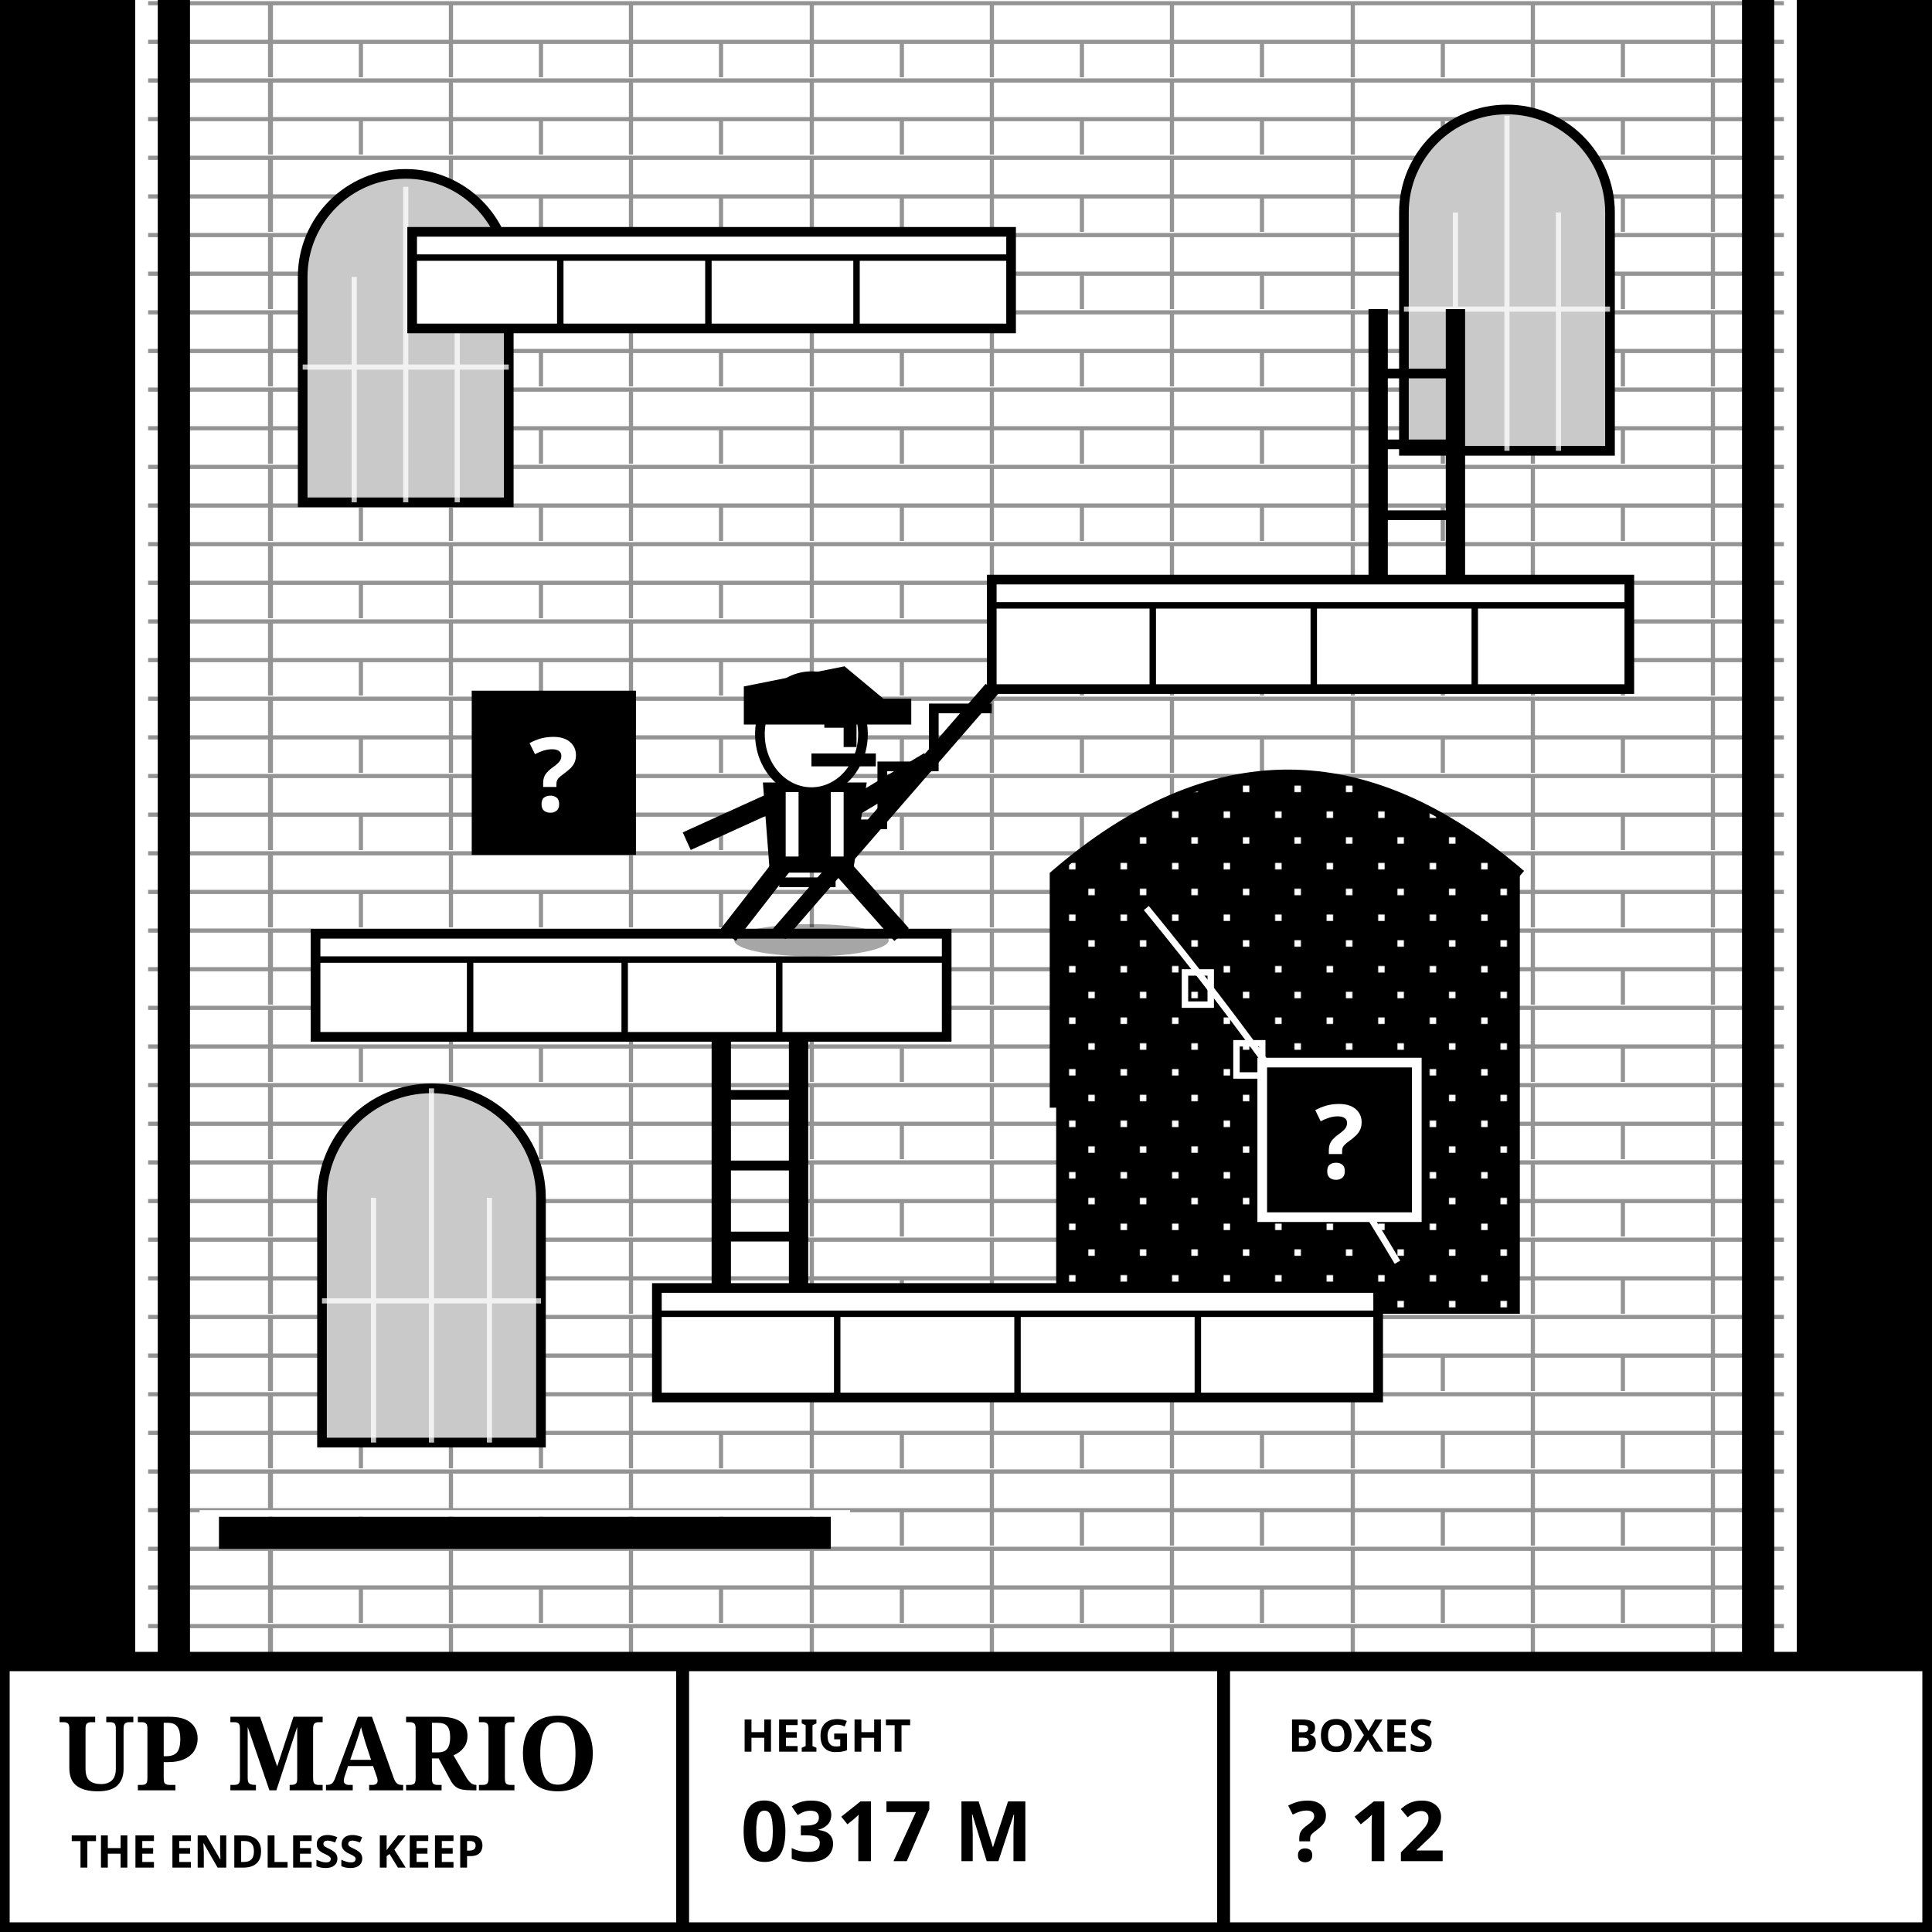
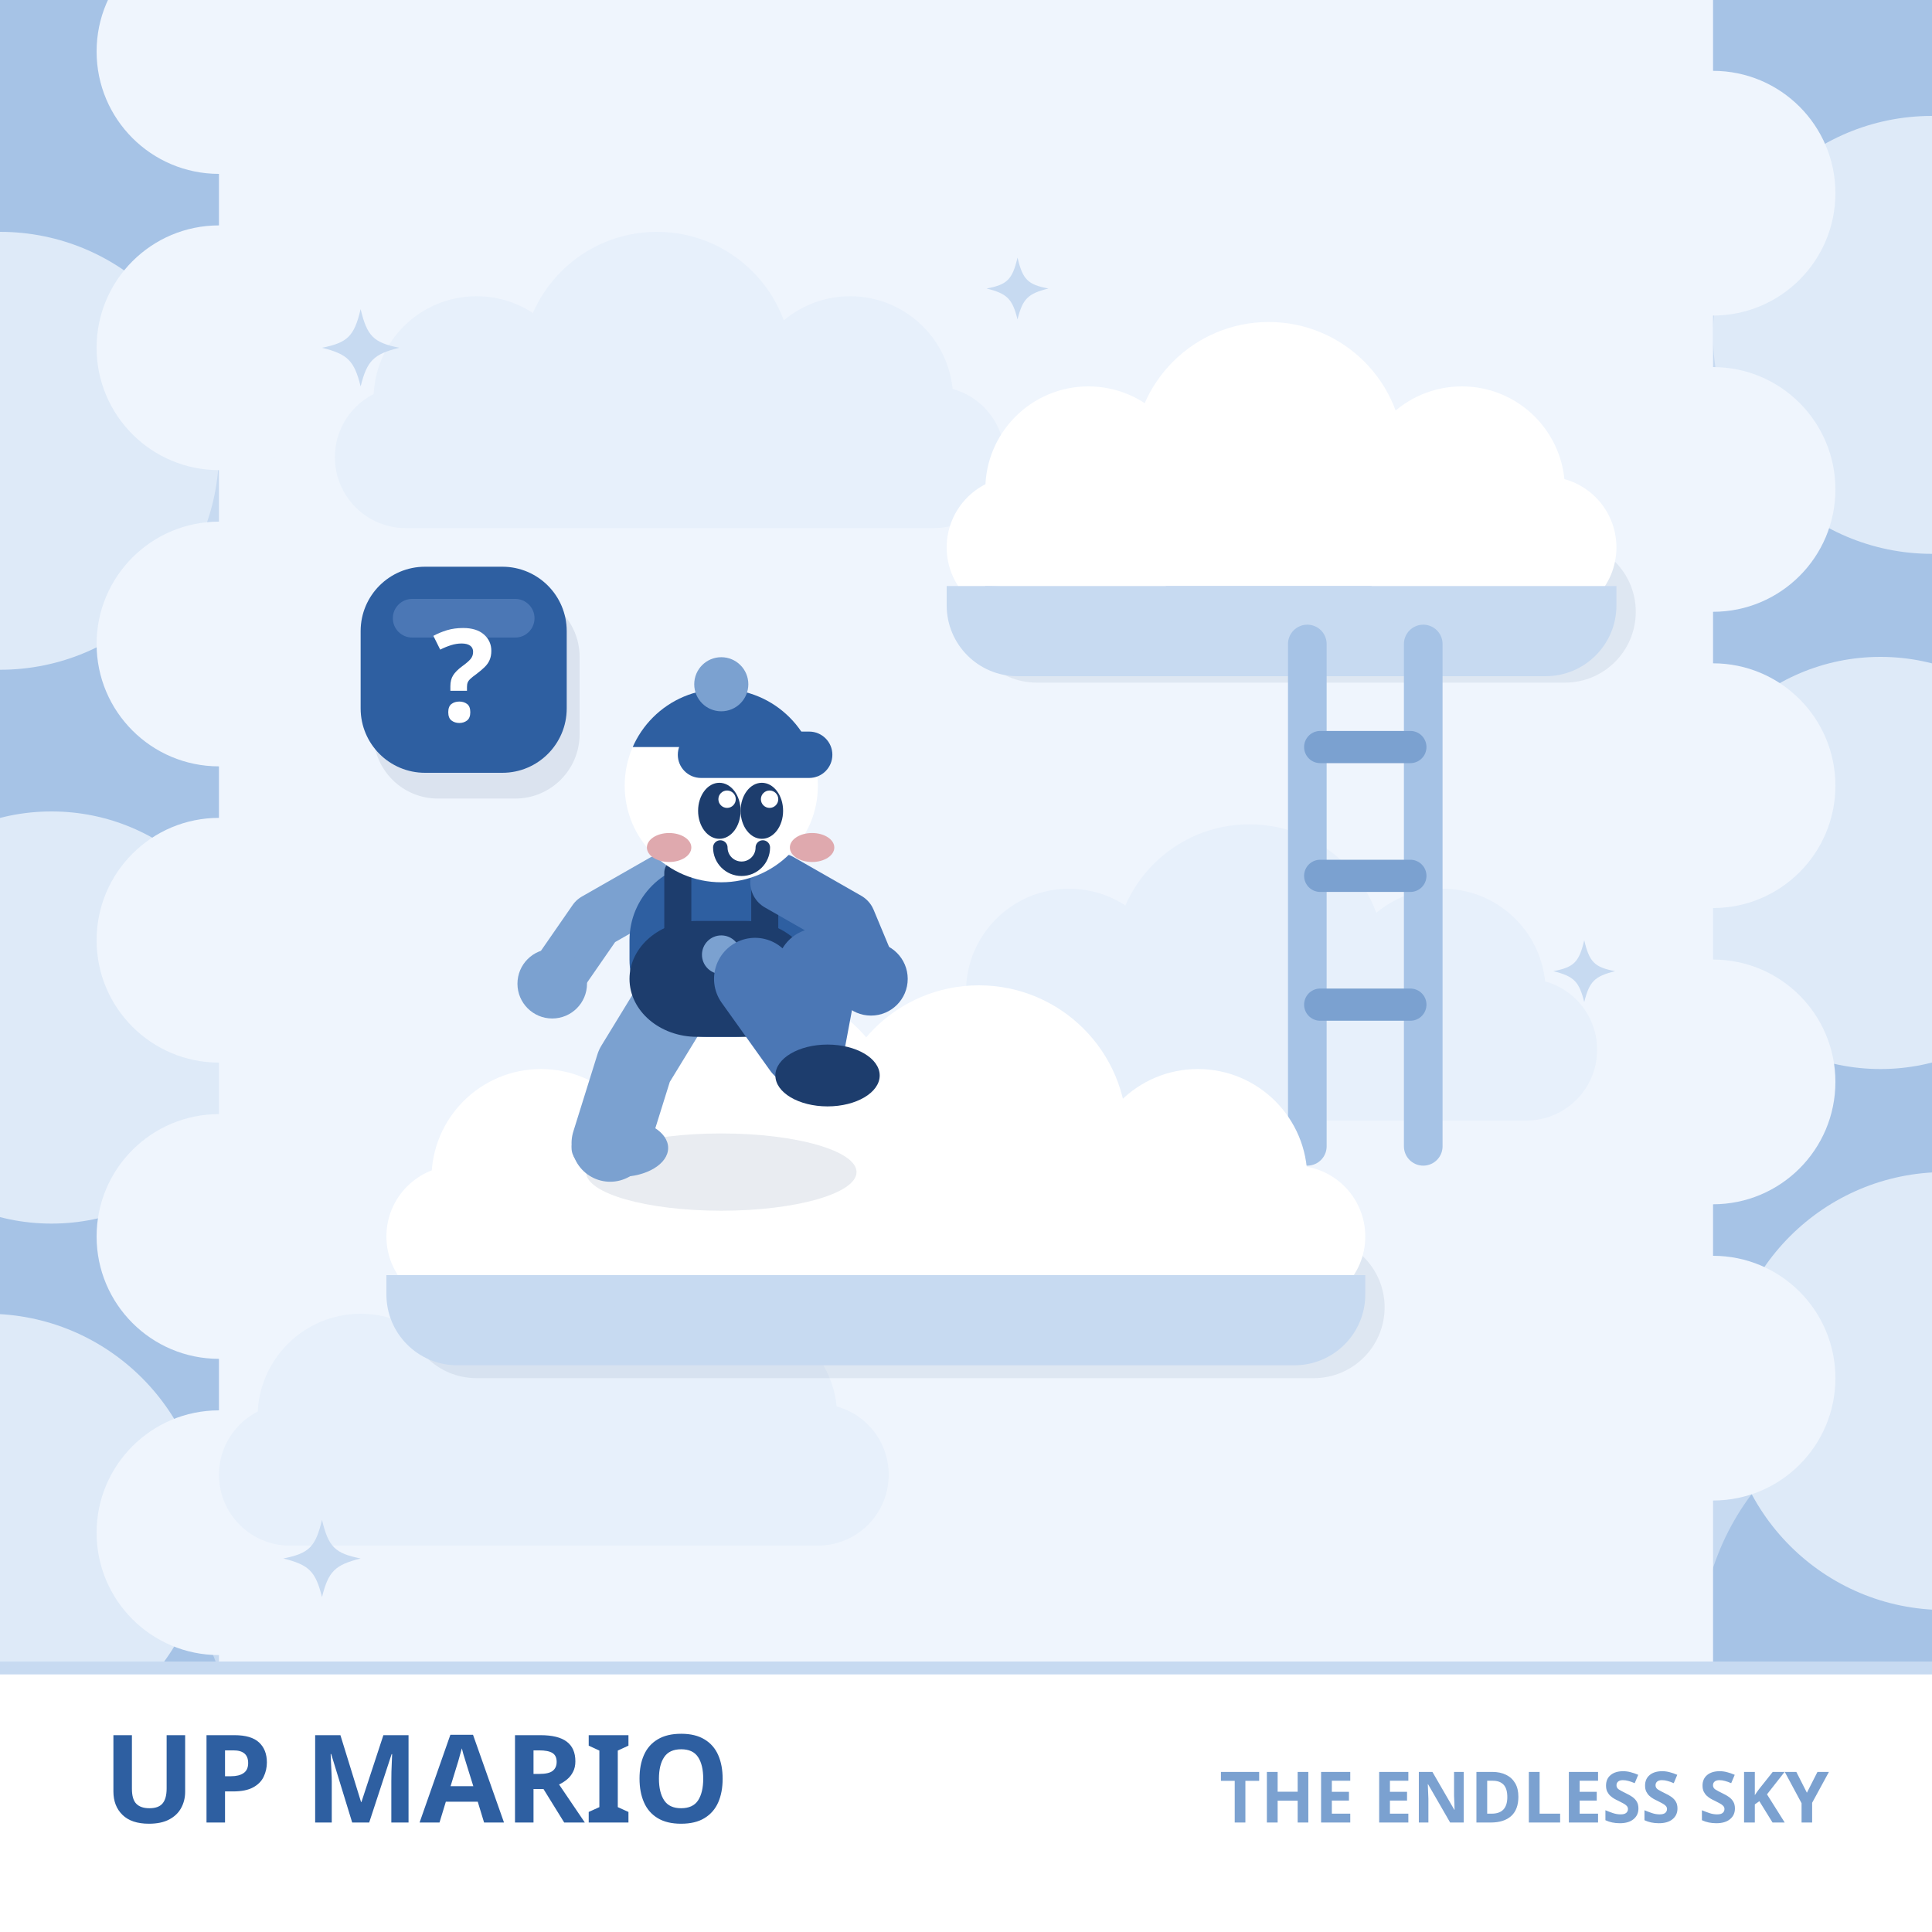
- <svg xmlns="http://www.w3.org/2000/svg" viewBox="0 0 300 300" role="img" aria-label="Up Mario castle thumbnail">
+ <svg xmlns="http://www.w3.org/2000/svg" viewBox="0 0 300 300" role="img" aria-label="Up Mario thumbnail: a small round climber running along a cloud below a ladder">
  <defs>
-     <pattern id="brick" width="28" height="12" patternUnits="userSpaceOnUse">
-       <path d="M0 .5h28M14 .5v12M0 6.5h28M0 6.5v6M28 6.5v6" fill="none" stroke="#000" stroke-width=".65" opacity=".42" />
-     </pattern>
-     <pattern id="stars" width="8" height="8" patternUnits="userSpaceOnUse">
-       <rect x="1" y="2" width="1" height="1" fill="#fff" />
-       <rect x="6" y="6" width="1" height="1" fill="#fff" />
-     </pattern>
+     <clipPath id="head" clipPathUnits="userSpaceOnUse">
+       <circle cx="0" cy="0" r="10" />
+     </clipPath>
+     <g id="cloud-s">
+       <rect x="-52" y="2" width="104" height="22" rx="11" />
+       <circle cx="-30" cy="4" r="16" />
+       <circle cx="-2" cy="-1" r="21" />
+       <circle cx="28" cy="4" r="16" />
+     </g>
+     <g id="cloud-l">
+       <rect x="-76" y="2" width="152" height="22" rx="11" />
+       <circle cx="-52" cy="4" r="17" />
+       <circle cx="-19" cy="-3" r="23" />
+       <circle cx="16" cy="-3" r="23" />
+       <circle cx="50" cy="4" r="17" />
+     </g>
  </defs>
-   <rect width="300" height="300" fill="#000" />
-   <rect x="22" width="256" height="258" fill="#fff" />
-   <rect x="22" width="256" height="258" fill="url(#brick)" />
-   <path d="M22 0v258M278 0v258" stroke="#fff" stroke-width="2" />
-   <path d="M27 0v258M273 0v258" stroke="#000" stroke-width="5" />
-   <g fill="#c9c9c9" stroke="#000" stroke-width="1.5">
-     <path d="M47 78V43a16 16 0 0 1 32 0v35z" />
-     <path d="M218 70V33a16 16 0 0 1 32 0v37z" />
-     <path d="M50 224v-38a17 17 0 0 1 34 0v38z" />
+   <rect width="300" height="300" fill="#C7DAF1" />
+   <g fill="#A6C3E6">
+     <circle cx="6" cy="30" r="38" />
+     <circle cx="-2" cy="114" r="42" />
+     <circle cx="4" cy="200" r="36" />
+     <circle cx="-4" cy="272" r="40" />
+     <circle cx="294" cy="12" r="36" />
+     <circle cx="302" cy="94" r="42" />
+     <circle cx="296" cy="176" r="38" />
+     <circle cx="304" cy="256" r="40" />
  </g>
-   <g stroke="#fff" stroke-width=".8" opacity=".75">
-     <path d="M55 43v35M63 29v49M71 43v35M47 57h32" />
-     <path d="M226 33v37M234 18v52M242 33v37M218 48h32" />
-     <path d="M58 186v38M67 169v55M76 186v38M50 202h34" />
+   <g fill="#DEEAF8">
+     <circle cx="0" cy="70" r="34" />
+     <circle cx="8" cy="158" r="32" />
+     <circle cx="-2" cy="238" r="34" />
+     <circle cx="300" cy="52" r="34" />
+     <circle cx="292" cy="134" r="32" />
+     <circle cx="302" cy="216" r="34" />
  </g>
-   <path d="M164 172v-36q36-31 72 0v68h-72z" fill="#000" />
-   <path d="M164 172v-36q36-31 72 0" fill="none" stroke="#000" stroke-width="2" />
-   <path d="M164 172v32h72v-68q-36-31-72 0z" fill="url(#stars)" />
-   <path d="M178 141q23 28 39 55" fill="none" stroke="#fff" stroke-width="1" />
-   <g fill="none" stroke="#fff" stroke-width="1">
-     <rect x="184" y="151" width="4" height="5" />
-     <rect x="192" y="162" width="4" height="5" />
-     <rect x="201" y="174" width="4" height="5" />
+   <rect x="34" width="232" height="300" fill="#EFF5FD" />
+   <g fill="#EFF5FD">
+     <circle cx="34" cy="8" r="19" />
+     <circle cx="34" cy="54" r="19" />
+     <circle cx="34" cy="100" r="19" />
+     <circle cx="34" cy="146" r="19" />
+     <circle cx="34" cy="192" r="19" />
+     <circle cx="34" cy="238" r="19" />
+     <circle cx="266" cy="30" r="19" />
+     <circle cx="266" cy="76" r="19" />
+     <circle cx="266" cy="122" r="19" />
+     <circle cx="266" cy="168" r="19" />
+     <circle cx="266" cy="214" r="19" />
  </g>
-   <g stroke="#000">
-     <path d="M34 238h95" stroke-width="5" />
-     <path d="M31 235h101" stroke="#fff" stroke-width="1" />
-     <rect x="102" y="200" width="112" height="17" fill="#fff" stroke-width="1.5" />
-     <path d="M102 204h112M130 204v13M158 204v13M186 204v13" fill="none" />
-     <rect x="49" y="145" width="98" height="16" fill="#fff" stroke-width="1.5" />
-     <path d="M49 149h98M73 149v12M97 149v12M121 149v12" fill="none" />
-     <rect x="154" y="90" width="99" height="17" fill="#fff" stroke-width="1.5" />
-     <path d="M154 94h99M179 94v13M204 94v13M229 94v13" fill="none" />
-     <rect x="64" y="36" width="93" height="15" fill="#fff" stroke-width="1.5" />
-     <path d="M64 40h93M87 40v11M110 40v11M133 40v11" fill="none" />
+   <g fill="#E7F0FB">
+     <use href="#cloud-s" x="104" y="58" />
+     <use href="#cloud-s" x="196" y="150" />
+     <use href="#cloud-s" x="86" y="216" />
  </g>
-   <g fill="none" stroke="#000">
-     <path d="M121 145l33-38" stroke-width="2.5" />
-     <path d="M121 137h8v-9h8v-9h8v-9h9" stroke-width="1.5" />
-     <path d="M112 200v-39M124 200v-39" stroke-width="3" />
-     <path d="M112 170h12M112 181h12M112 192h12" stroke-width="1.5" />
-     <path d="M214 90v-42M226 90v-42" stroke-width="3" />
-     <path d="M214 58h12M214 69h12M214 80h12" stroke-width="1.5" />
+   <g>
+     <g fill="#1D3D6D" opacity=".08">
+       <use href="#cloud-s" x="202" y="82" />
+     </g>
+     <g fill="#FFFFFF">
+       <use href="#cloud-s" x="199" y="72" />
+     </g>
+     <path d="M147 91h104v3a11 11 0 0 1-11 11h-82a11 11 0 0 1-11-11z" fill="#C7DAF1" />
+     <path d="M153 91a16 16 0 0 0 31 1zM181 91a21 21 0 0 0 32 0zM212 91a16 16 0 0 0 28 2z" fill="#C7DAF1" />
  </g>
-   <g font-family="Geneva, sans-serif" font-size="16" font-weight="900" text-anchor="middle">
-     <rect x="74" y="108" width="24" height="24" fill="#000" stroke="#000" stroke-width="1.5" />
-     <rect x="196" y="165" width="24" height="24" fill="#000" stroke="#fff" stroke-width="1.5" />
-     <text x="86" y="126" fill="#fff">?</text>
-     <text x="208" y="183" fill="#fff">?</text>
+   <g stroke="#A6C3E6" stroke-width="6" stroke-linecap="round">
+     <path d="M203 100v78M221 100v78" />
  </g>
-   <g transform="translate(126 143)" fill="#000" stroke="#000" stroke-linecap="square">
-     <ellipse cx="0" cy="3" rx="12" ry="2.5" opacity=".35" stroke="none" />
-     <path d="M-7-21h15l-2 13H-6z" />
-     <path d="M-5-8l-7 9M5-8l8 9M-7-18l-11 5M7-18l10-6" fill="none" stroke-width="3" />
-     <ellipse cx="0" cy="-29" rx="8" ry="9" fill="#fff" stroke-width="1.5" />
-     <path d="M3-31h3v3M1-25h8" fill="none" stroke-width="2" />
-     <path d="M-10-36l15-3 6 5h4v3h-25z" />
-     <path d="M-3-19v8M4-19v8" stroke="#fff" stroke-width="2" />
+   <g stroke="#7BA1D0" stroke-width="5" stroke-linecap="round">
+     <path d="M205 116h14M205 136h14M205 156h14" />
  </g>
-   <rect y="258" width="300" height="42" fill="#fff" stroke="#000" stroke-width="3" />
-   <path d="M106 258v42M190 258v42" stroke="#000" stroke-width="2" />
-   <text x="9" y="278" font-family="Georgia, serif" font-size="16" font-weight="900">UP MARIO</text>
-   <text x="11" y="290" font-family="Geneva, sans-serif" font-size="7" font-weight="700">THE ENDLESS KEEP</text>
-   <text x="115" y="272" font-family="Geneva, sans-serif" font-size="7" font-weight="700">HEIGHT</text>
-   <text x="115" y="289" font-family="Geneva, sans-serif" font-size="13" font-weight="900">0317 M</text>
-   <text x="200" y="272" font-family="Geneva, sans-serif" font-size="7" font-weight="700">BOXES</text>
-   <text x="200" y="289" font-family="Geneva, sans-serif" font-size="13" font-weight="900">? 12</text>
+   <g>
+     <rect x="58" y="92" width="32" height="32" rx="10" fill="#1D3D6D" opacity=".1" />
+     <rect x="56" y="88" width="32" height="32" rx="10" fill="#2E5FA1" />
+     <rect x="61" y="93" width="22" height="6" rx="3" fill="#4B77B5" />
+     <text x="72" y="112" font-family="Geneva, sans-serif" font-size="20" font-weight="900" fill="#fff" text-anchor="middle">?</text>
+   </g>
+   <g>
+     <g fill="#1D3D6D" opacity=".08">
+       <use href="#cloud-l" x="139" y="190" />
+     </g>
+     <g fill="#FFFFFF">
+       <use href="#cloud-l" x="136" y="179" />
+     </g>
+     <path d="M60 198h152v3a11 11 0 0 1-11 11H71a11 11 0 0 1-11-11z" fill="#C7DAF1" />
+     <path d="M67 198a17 17 0 0 0 31 1zM100 198a23 23 0 0 0 32 0zM135 198a23 23 0 0 0 32 0zM170 198a17 17 0 0 0 29 2z" fill="#C7DAF1" />
+   </g>
+   <g transform="translate(112,179) scale(1.5)">
+     <ellipse cx="0" cy="2" rx="14" ry="4" fill="#1D3D6D" opacity=".1" />
+     <path d="M-3.5-18-9-9l-2.5 8" fill="none" stroke="#7BA1D0" stroke-width="8" stroke-linecap="round" stroke-linejoin="round" />
+     <ellipse cx="-10.5" cy="-.5" rx="5" ry="3" fill="#7BA1D0" />
+     <path d="M-6-28l-7 4-4.5 6.5" fill="none" stroke="#7BA1D0" stroke-width="5.8" stroke-linecap="round" stroke-linejoin="round" />
+     <circle cx="-17.5" cy="-17.5" r="3.6" fill="#7BA1D0" />
+     <rect x="-9.5" y="-30" width="19" height="18" rx="8" fill="#2E5FA1" />
+     <rect x="-9.5" y="-24" width="19" height="12" rx="7" fill="#1D3D6D" />
+     <path d="M-4.5-29v7M4.5-29v7" stroke="#1D3D6D" stroke-width="2.8" stroke-linecap="round" />
+     <circle cx="0" cy="-20.5" r="2" fill="#7BA1D0" />
+     <path d="M3.5-18 8.5-11l1.5-8" fill="none" stroke="#4B77B5" stroke-width="8.5" stroke-linecap="round" stroke-linejoin="round" />
+     <ellipse cx="11" cy="-8" rx="5.4" ry="3.2" fill="#1D3D6D" />
+     <path d="M6-28l7 4 2.5 6" fill="none" stroke="#4B77B5" stroke-width="6" stroke-linecap="round" stroke-linejoin="round" />
+     <circle cx="15.5" cy="-18" r="3.8" fill="#4B77B5" />
+     <g transform="translate(0,-38)">
+       <circle cx="0" cy="0" r="10" fill="#fff" />
+       <g clip-path="url(#head)">
+         <rect x="-12" y="-19" width="24" height="15" fill="#2E5FA1" />
+       </g>
+       <rect x="-4.5" y="-5.6" width="16" height="4.8" rx="2.4" fill="#2E5FA1" />
+       <circle cx="0" cy="-10.5" r="2.8" fill="#7BA1D0" />
+       <ellipse cx="-.2" cy="2.6" rx="2.2" ry="2.9" fill="#1D3D6D" />
+       <ellipse cx="4.2" cy="2.6" rx="2.2" ry="2.9" fill="#1D3D6D" />
+       <circle cx=".6" cy="1.4" r=".9" fill="#fff" />
+       <circle cx="5" cy="1.4" r=".9" fill="#fff" />
+       <ellipse cx="-5.4" cy="6.4" rx="2.3" ry="1.5" fill="#DFA9AE" />
+       <ellipse cx="9.4" cy="6.4" rx="2.3" ry="1.5" fill="#DFA9AE" />
+       <path d="M-.1 6.4a2.2 2.2 0 0 0 4.4 0" fill="none" stroke="#1D3D6D" stroke-width="1.5" stroke-linecap="round" />
+     </g>
+   </g>
+   <g fill="#C7DAF1">
+     <path d="M56 48c1 4.2 2 5.2 6 6-4 1-5 2-6 6-1-4-2-5-6-6 4-.8 5-1.8 6-6z" />
+     <path d="M246 146c.8 3.4 1.6 4.2 4.8 4.8-3.2.8-4 1.6-4.8 4.8-.8-3.2-1.6-4-4.8-4.8 3.2-.6 4-1.4 4.8-4.8z" />
+     <path d="M50 236c1 4.2 2 5.2 6 6-4 1-5 2-6 6-1-4-2-5-6-6 4-.8 5-1.8 6-6z" />
+     <path d="M158 40c.8 3.4 1.6 4.2 4.8 4.8-3.2.8-4 1.6-4.8 4.8-.8-3.2-1.6-4-4.8-4.8 3.2-.6 4-1.4 4.8-4.8z" />
+   </g>
+   <rect y="258" width="300" height="42" fill="#fff" />
+   <rect y="258" width="300" height="2" fill="#C7DAF1" />
+   <text x="16" y="283" font-family="Geneva, sans-serif" font-size="19" font-weight="900" fill="#2E5FA1">UP MARIO</text>
+   <text x="284" y="283" font-family="Geneva, sans-serif" font-size="11" font-weight="700" fill="#7BA1D0" text-anchor="end">THE ENDLESS SKY</text>
</svg>
